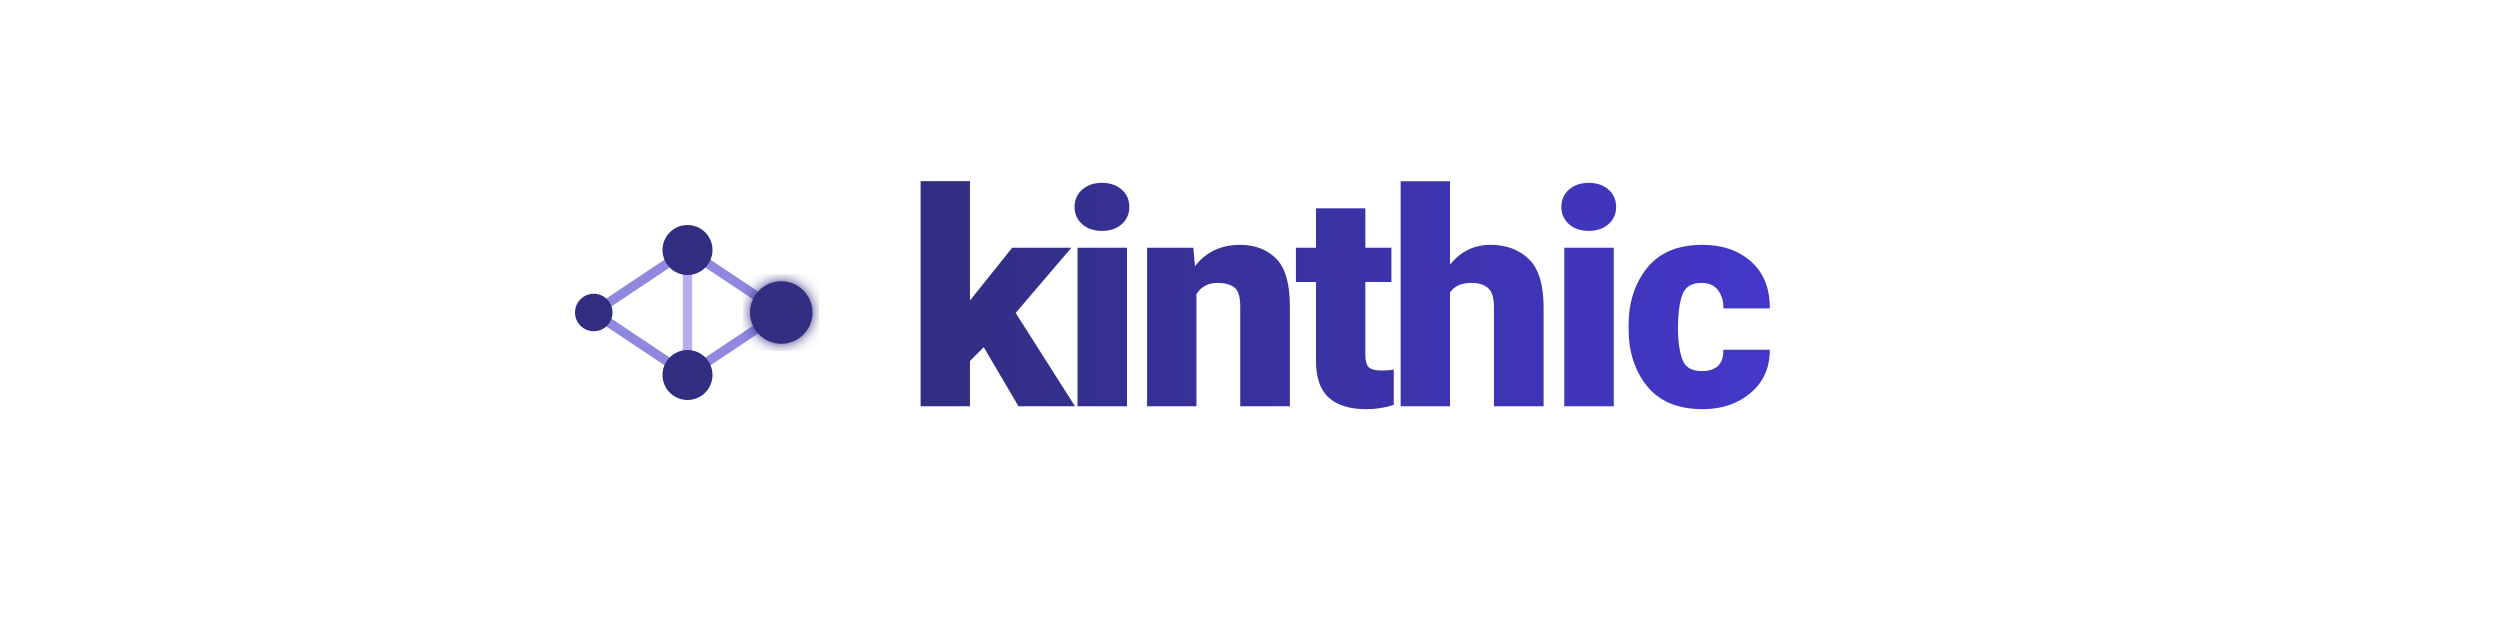
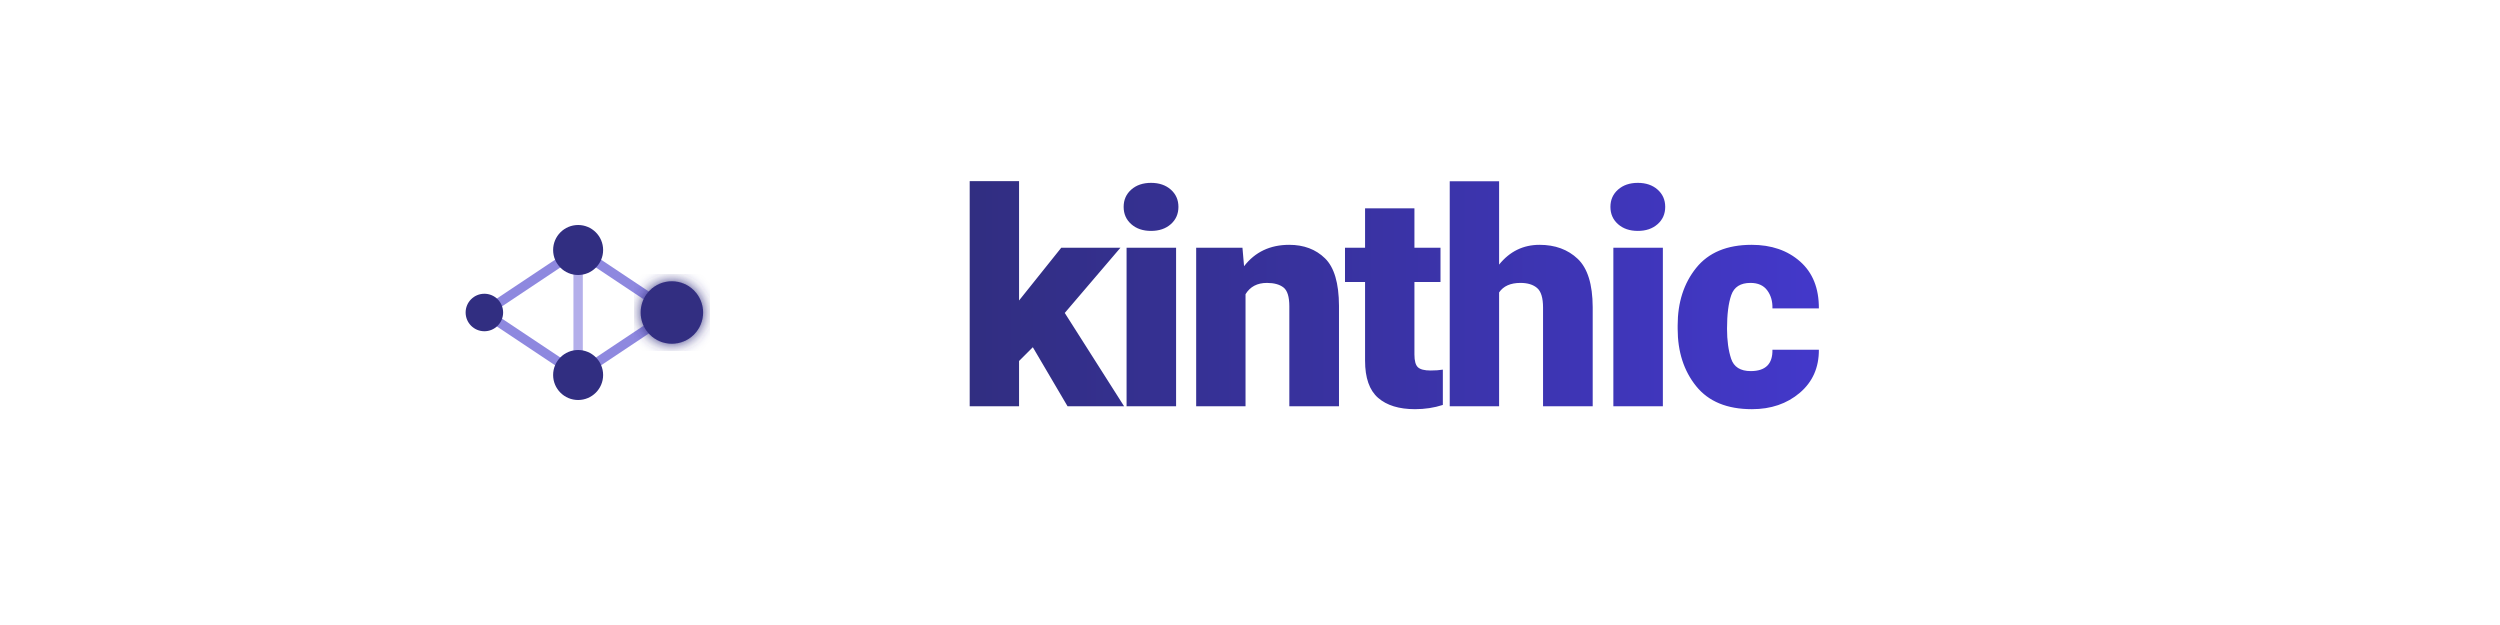
<svg xmlns="http://www.w3.org/2000/svg" viewBox="0 0 800 200" width="100%" height="100%">
  <defs>
    <linearGradient id="textGrad" x1="0%" y1="0%" x2="100%" y2="0%">
      <stop offset="0%" stop-color="#312e81" />
      <stop offset="100%" stop-color="#4338ca" />
    </linearGradient>
    <filter id="glow">
      <feGaussianBlur stdDeviation="2" result="coloredBlur" />
      <feMerge>
        <feMergeNode in="coloredBlur" />
        <feMergeNode in="SourceGraphic" />
      </feMerge>
    </filter>
  </defs>
  <g transform="translate(400, 100)">
-     <g transform="translate(-180, 0)">
+     <g transform="translate(-215, 0)">
      <line x1="-30" y1="0" x2="0" y2="-20" stroke="#4338ca" stroke-width="3" opacity="0.6" />
      <line x1="-30" y1="0" x2="0" y2="20" stroke="#4338ca" stroke-width="3" opacity="0.6" />
      <line x1="0" y1="-20" x2="30" y2="0" stroke="#4338ca" stroke-width="3" opacity="0.6" />
      <line x1="0" y1="20" x2="30" y2="0" stroke="#4338ca" stroke-width="3" opacity="0.6" />
      <line x1="0" y1="-20" x2="0" y2="20" stroke="#4338ca" stroke-width="3" opacity="0.4" />
      <circle cx="-30" cy="0" r="6" fill="#312e81" />
      <circle cx="0" cy="-20" r="8" fill="#312e81" />
      <circle cx="0" cy="20" r="8" fill="#312e81" />
      <circle cx="30" cy="0" r="10" fill="#312e81" filter="url(#glow)" />
    </g>
-     <text x="-110" y="30" font-family="-apple-system, BlinkMacSystemFont, 'Segoe UI', Roboto, Helvetica, Arial, sans-serif" font-size="96" font-weight="800" fill="url(#textGrad)" letter-spacing="-3">kinthic</text>
+     <text x="45" y="30" text-anchor="middle" font-family="-apple-system, BlinkMacSystemFont, 'Segoe UI', Roboto, Helvetica, Arial, sans-serif" font-size="96" font-weight="800" fill="url(#textGrad)" letter-spacing="-3">kinthic</text>
  </g>
</svg>
